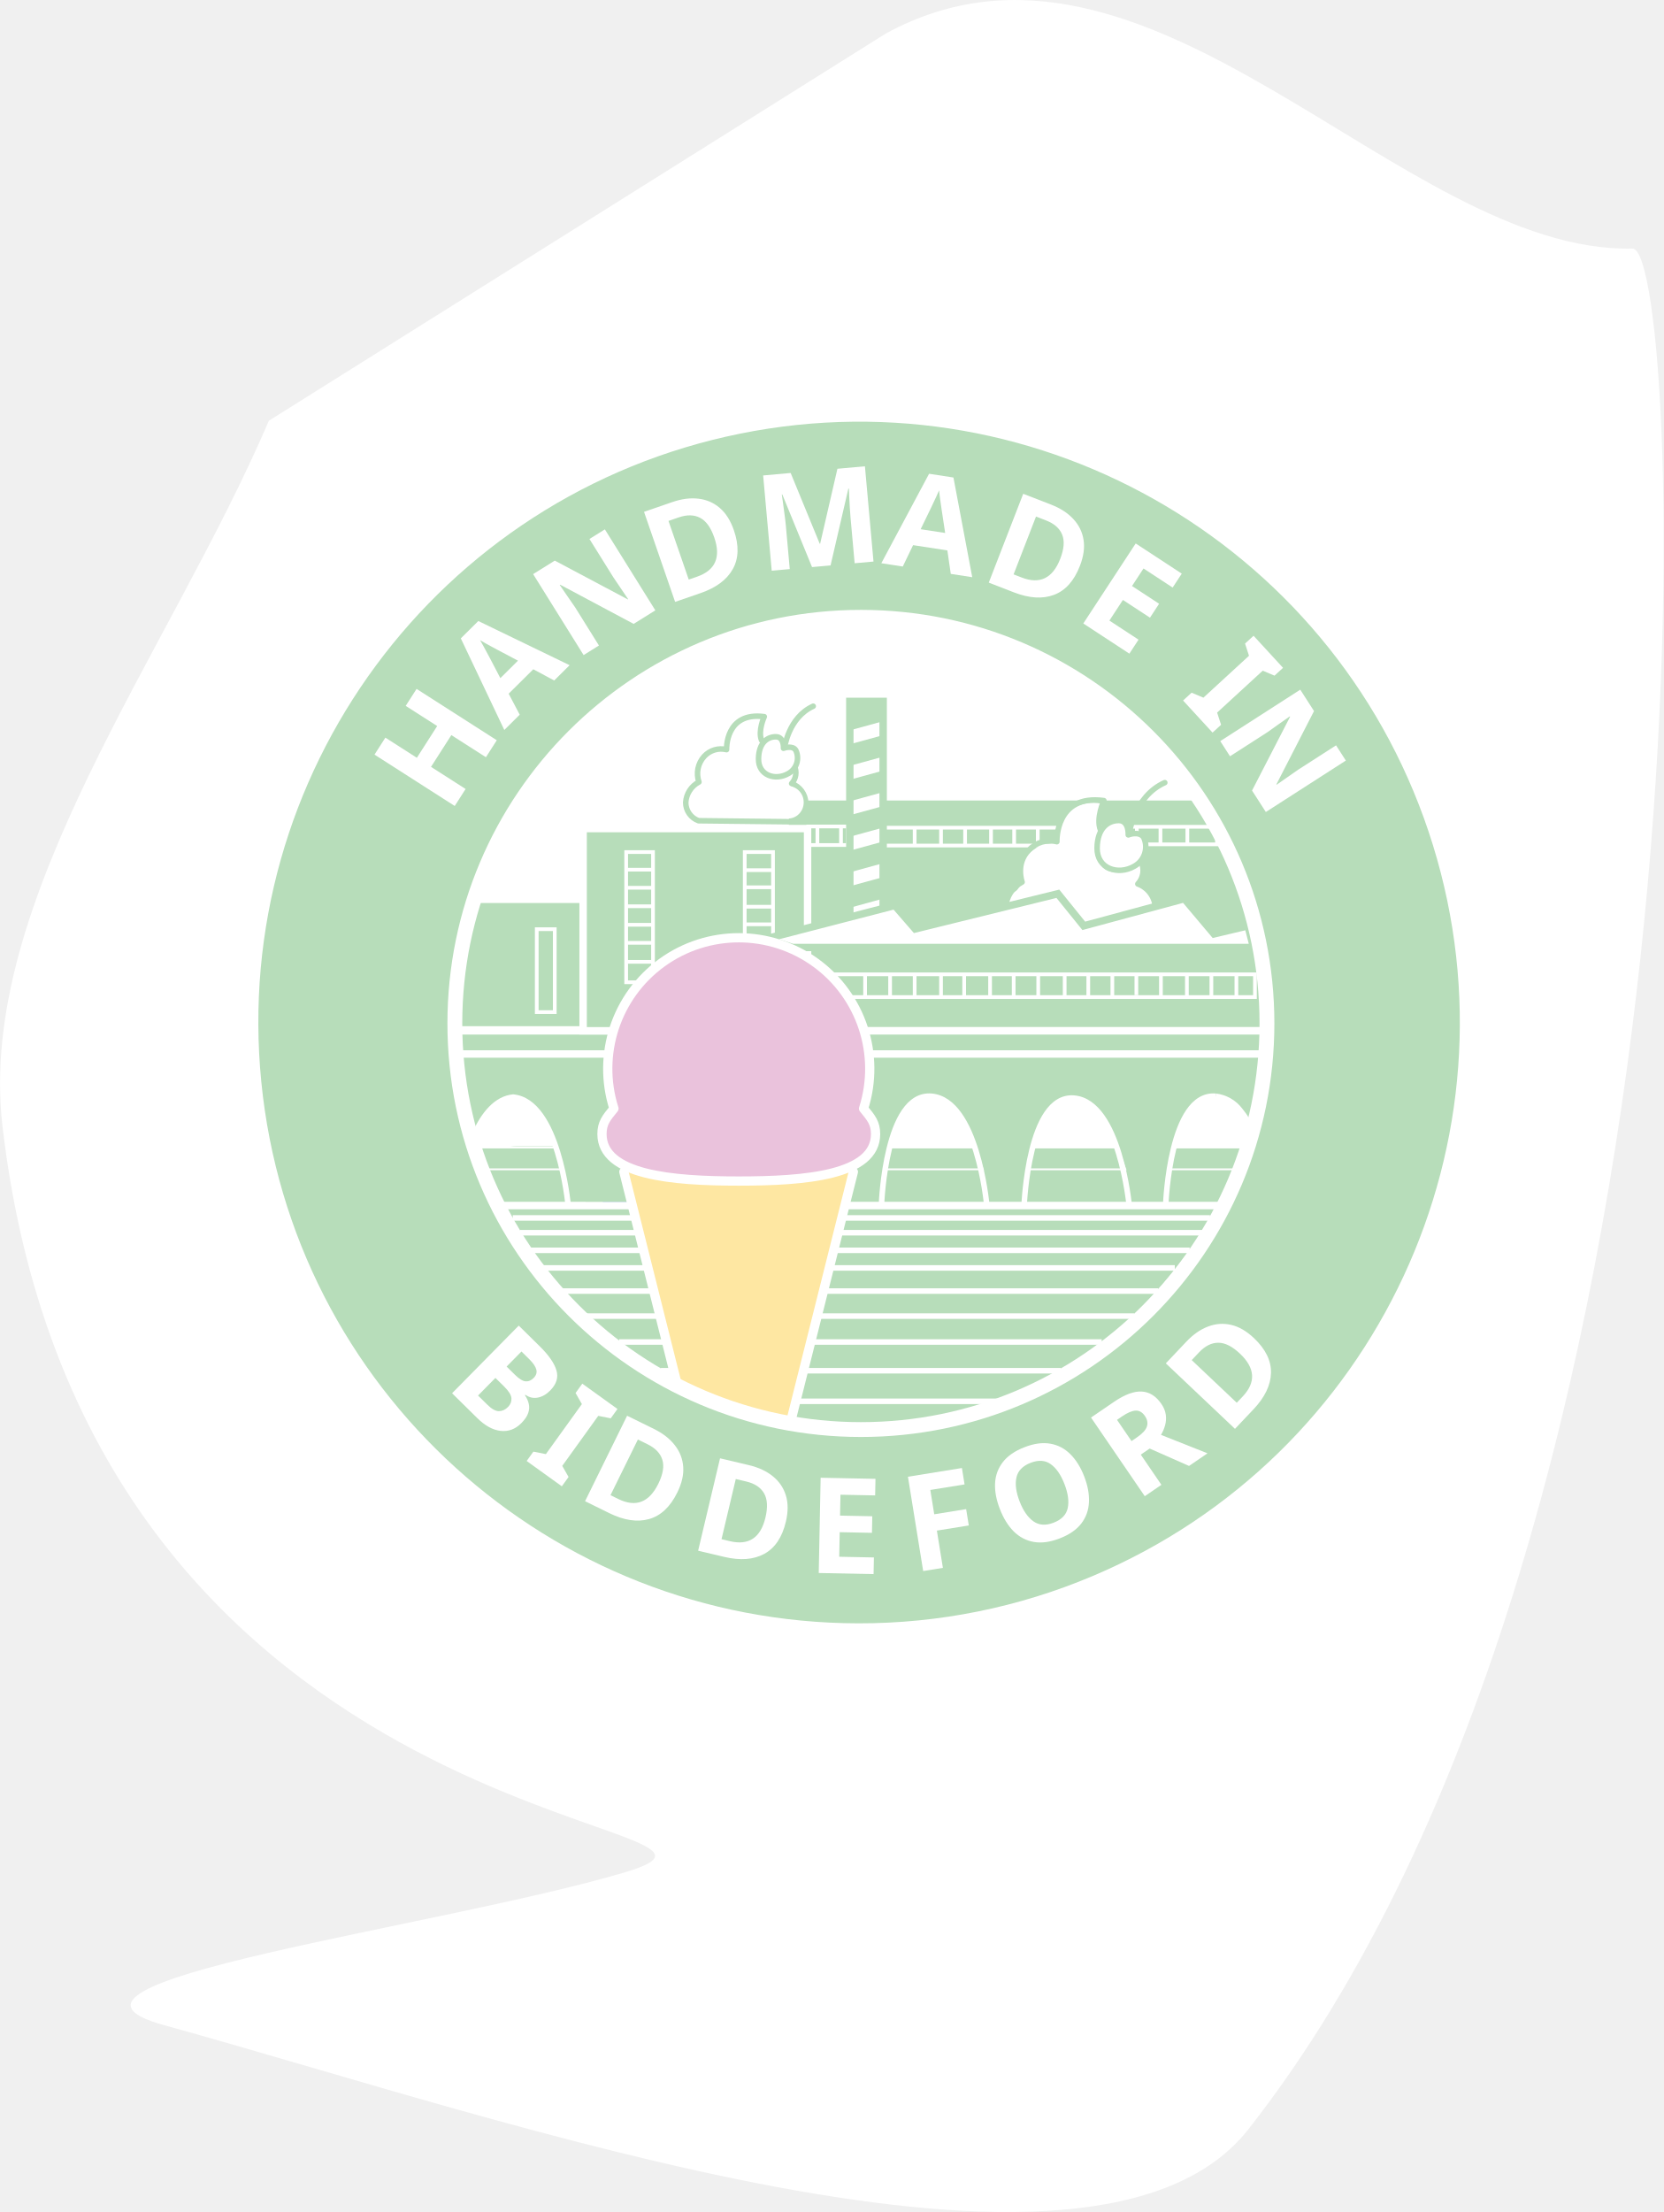
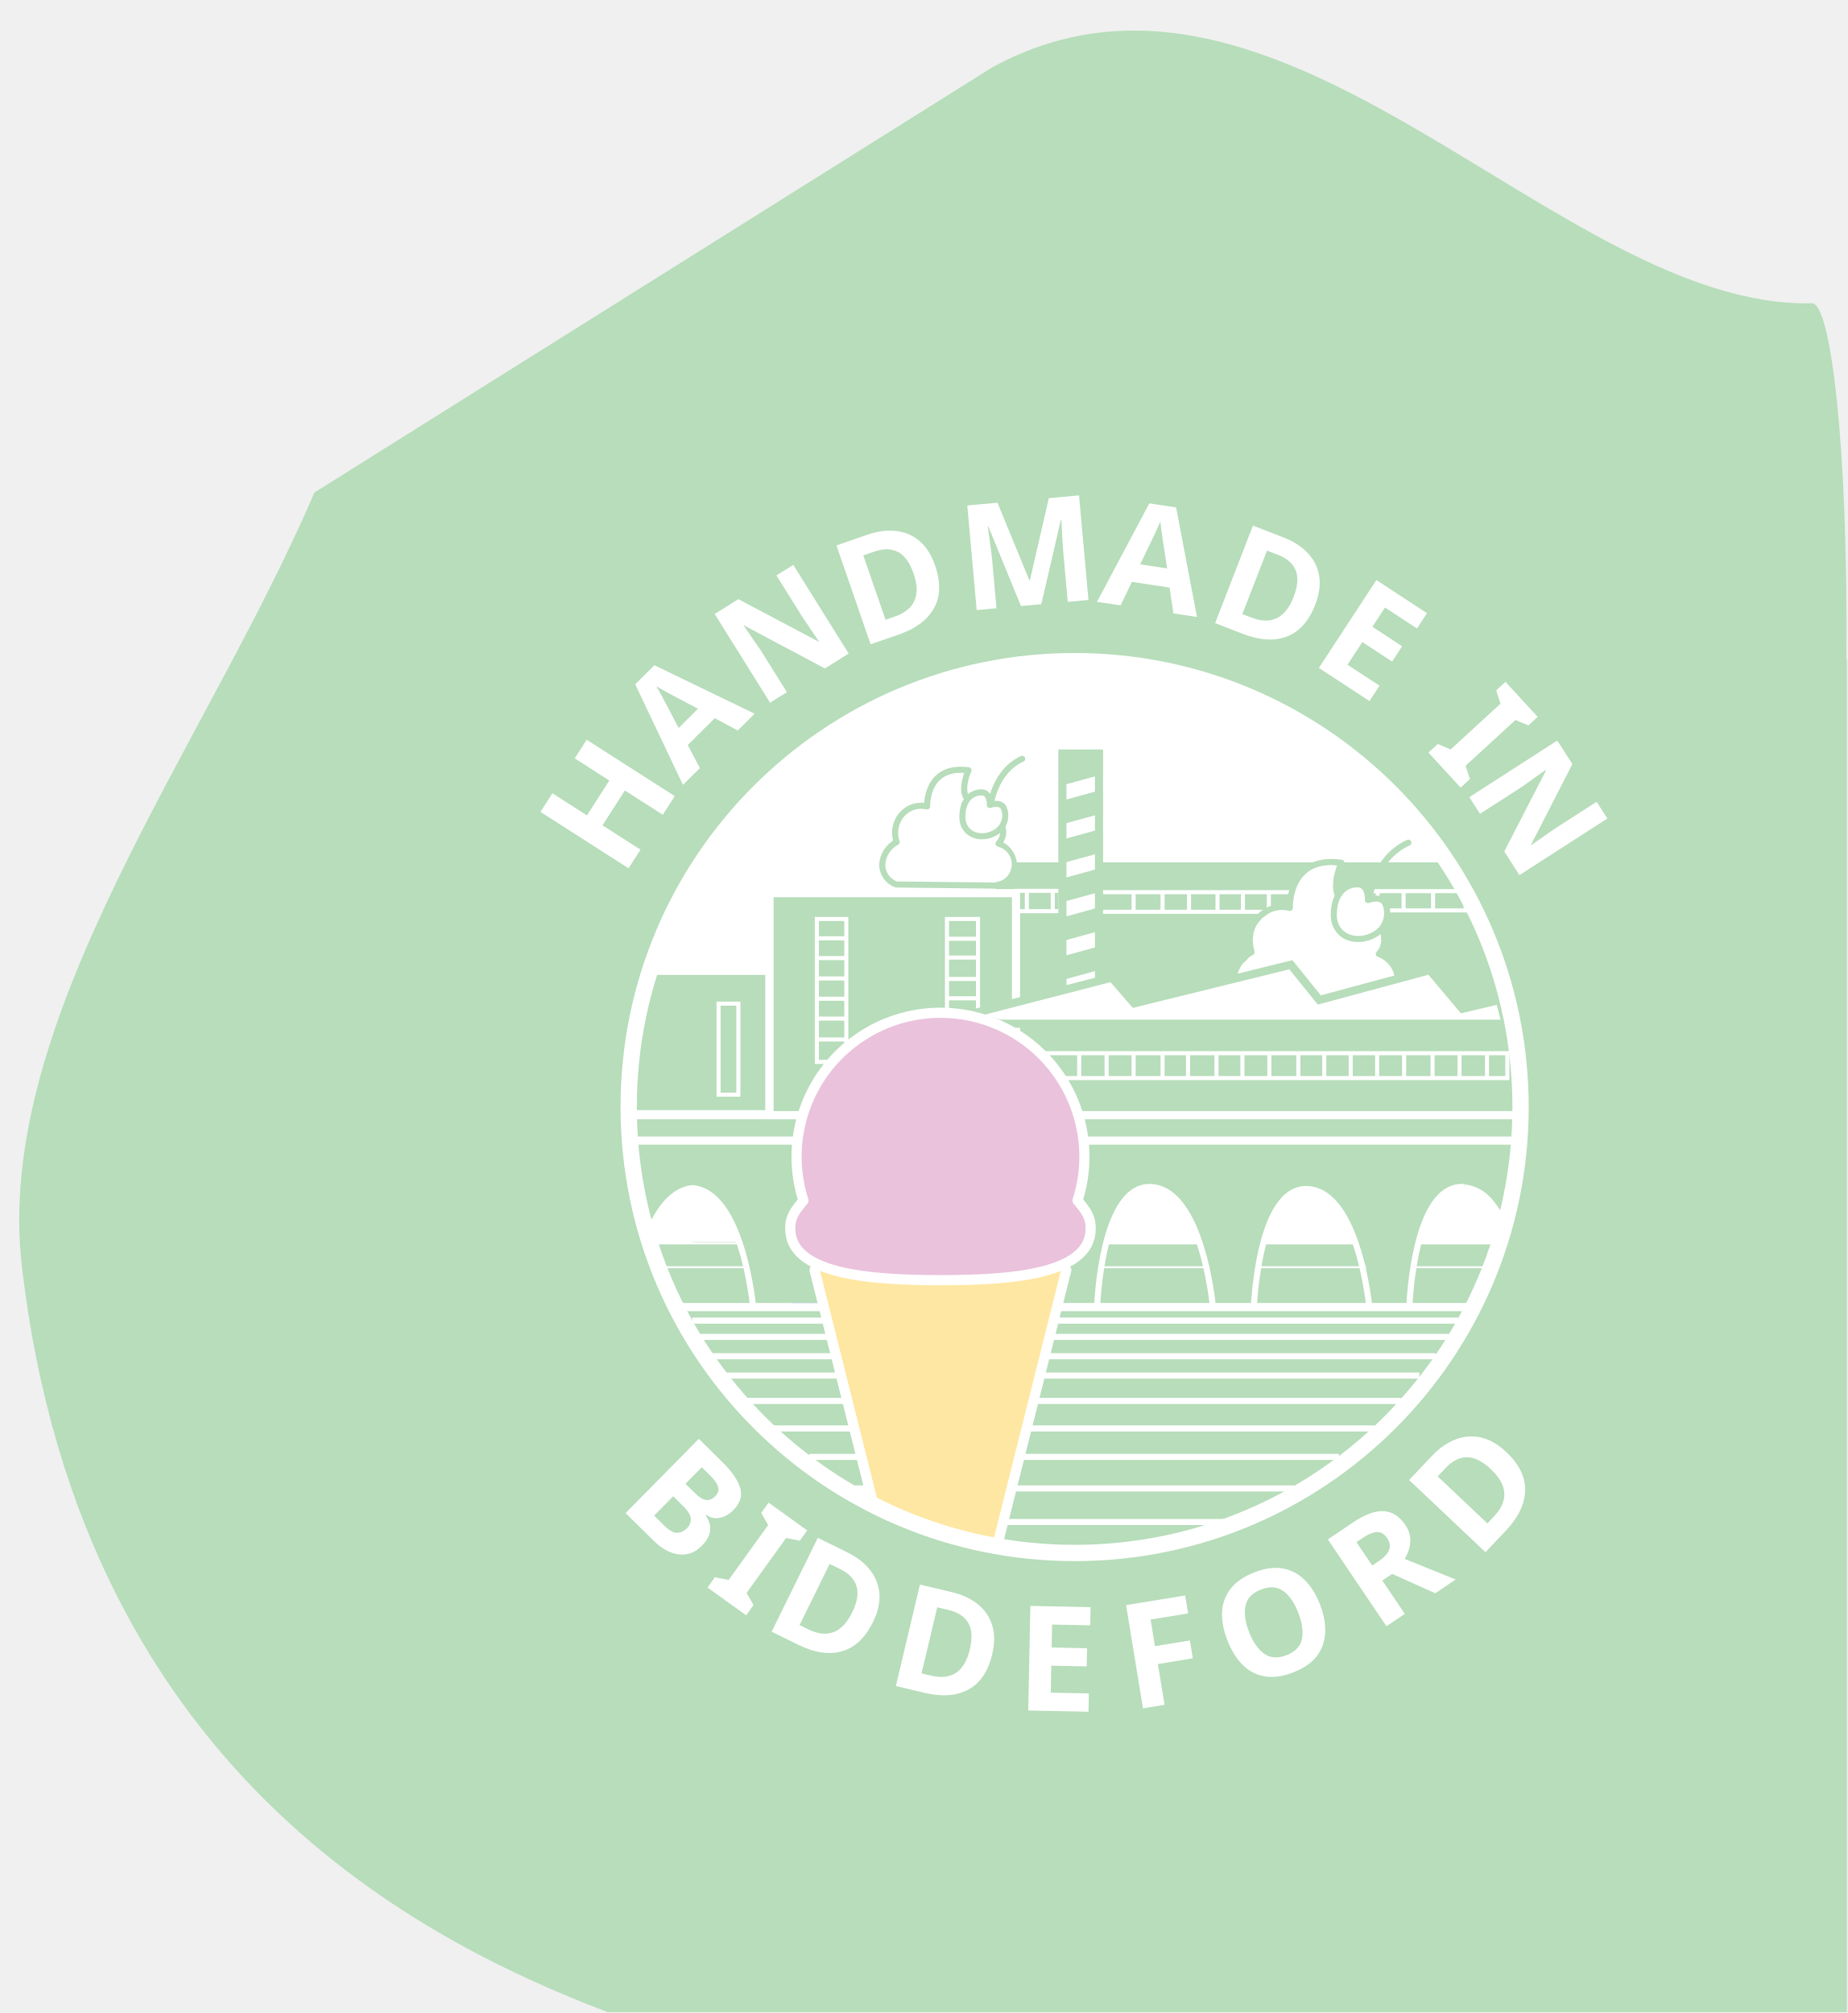
- <svg xmlns="http://www.w3.org/2000/svg" id="Layer_1" data-name="Layer 1" viewBox="0 0 318.49 423.41">
+ <svg xmlns="http://www.w3.org/2000/svg" id="Layer_1" data-name="Layer 1" viewBox="0 0 322.11 350.94">
  <defs>
-     <style>.cls-1,.cls-11,.cls-13,.cls-14,.cls-15,.cls-16,.cls-18,.cls-22{fill:none;}.cls-12,.cls-19,.cls-2,.cls-23,.cls-25{fill:#fff;}.cls-3{fill:#7f8081;}.cls-10,.cls-4,.cls-7,.cls-8,.cls-9{fill:#b7ddba;}.cls-5{fill:#6a92c7;}.cls-6{fill:#485ea4;}.cls-17,.cls-6{stroke:#010101;}.cls-10,.cls-11,.cls-12,.cls-13,.cls-14,.cls-15,.cls-18,.cls-19,.cls-22,.cls-6,.cls-7,.cls-8,.cls-9{stroke-miterlimit:10;}.cls-6,.cls-7{stroke-width:0.35px;}.cls-10,.cls-11,.cls-12,.cls-15,.cls-21,.cls-22,.cls-24,.cls-7,.cls-8,.cls-9{stroke:#fff;}.cls-17,.cls-18,.cls-19,.cls-8{stroke-width:1.42px;}.cls-11,.cls-12,.cls-13,.cls-9{stroke-width:0.71px;}.cls-10{stroke-width:1.43px;}.cls-13,.cls-14{stroke:#231f20;}.cls-14,.cls-15,.cls-16,.cls-23{stroke-width:1.06px;}.cls-16,.cls-18,.cls-19,.cls-23{stroke:#b7ddba;}.cls-16,.cls-17,.cls-21,.cls-23,.cls-24{stroke-linecap:round;stroke-linejoin:round;}.cls-17{fill:#f26342;}.cls-20{clip-path:url(#clip-path);}.cls-21{fill:#fee7a2;}.cls-21,.cls-24{stroke-width:1.77px;}.cls-22{stroke-width:2.84px;}.cls-24{fill:#eac2dc;}.cls-25{font-size:25.53px;font-family:Averta-Semibold, Averta;font-weight:700;}</style>
-     <clipPath id="clip-path" transform="translate(0 0)">
-       <circle class="cls-1" cx="164.82" cy="195.9" r="77.74" />
+     <style>.cls-1,.cls-12,.cls-14,.cls-15,.cls-16,.cls-17,.cls-19,.cls-23{fill:none;}.cls-2{clip-path:url(#clip-path);}.cls-10,.cls-11,.cls-3,.cls-8,.cls-9{fill:#b7ddba;}.cls-13,.cls-20,.cls-24,.cls-26,.cls-4{fill:#fff;}.cls-5{fill:#7f8081;}.cls-6{fill:#6a92c7;}.cls-7{fill:#485ea4;}.cls-18,.cls-7{stroke:#010101;}.cls-10,.cls-11,.cls-12,.cls-13,.cls-14,.cls-15,.cls-16,.cls-19,.cls-20,.cls-23,.cls-7,.cls-8,.cls-9{stroke-miterlimit:10;}.cls-7,.cls-8{stroke-width:0.35px;}.cls-10,.cls-11,.cls-12,.cls-13,.cls-16,.cls-22,.cls-23,.cls-25,.cls-8,.cls-9{stroke:#fff;}.cls-18,.cls-19,.cls-20,.cls-9{stroke-width:1.42px;}.cls-10,.cls-12,.cls-13,.cls-14{stroke-width:0.71px;}.cls-11{stroke-width:1.43px;}.cls-14,.cls-15{stroke:#231f20;}.cls-15,.cls-16,.cls-17,.cls-24{stroke-width:1.06px;}.cls-17,.cls-19,.cls-20,.cls-24{stroke:#b7ddba;}.cls-17,.cls-18,.cls-22,.cls-24,.cls-25{stroke-linecap:round;stroke-linejoin:round;}.cls-18{fill:#f26342;}.cls-21{clip-path:url(#clip-path-2);}.cls-22{fill:#fee7a2;}.cls-22,.cls-25{stroke-width:1.77px;}.cls-23{stroke-width:2.84px;}.cls-25{fill:#eac2dc;}.cls-26{font-size:25.53px;font-family:Averta-Semibold, Averta;font-weight:700;}</style>
+     <clipPath id="clip-path">
+       <rect class="cls-1" x="0.14" y="0.15" width="321.84" height="350.64" transform="translate(322.11 350.94) rotate(-180)" />
+     </clipPath>
+     <clipPath id="clip-path-2">
+       <circle class="cls-1" cx="187.34" cy="193" r="77.74" />
    </clipPath>
  </defs>
-   <path class="cls-2" d="M51.47,80.54c-19,44.41-56,91.77-51,135,16.23,139,155,132.28,119,142.9s-117.79,21-88.08,29.2C97,405.74,209.23,445.48,239,407.58c91.84-117,83.74-360.29,73.52-360C268.19,48.57,220-21,169.62,6.4" transform="translate(0 0)" />
-   <path class="cls-2" d="M132.65,157.25a12,12,0,0,1-1.38-2.26,5.93,5.93,0,0,1,.27-1.55c.6-1.85,2-2.82,2.26-4.74a6,6,0,0,1,1.13-3.2c1.15-1.25,3.78-.56,4.45-2.12a4.36,4.36,0,0,0,.19-.94,5.34,5.34,0,0,1,5.49-4.33,1,1,0,0,1,.62.21c.12.12-.09.33-.05.49.4,1.41,0,2.8-.22,4.26a5.15,5.15,0,0,0,1.25,4.19c1.06,1.05,2.76,1.09,4.22.78.54-.12,1.24-.2,1.51.28s-.09,1,0,1.46c.08.29-.62.61-.41.82.89.92,2.41,2.09,2.38,3.38a3.93,3.93,0,0,1-1.81,3.23c-1,.6-1.52,1.25-2.7,1.28-4,.09-8.67-.42-12.62-.32C135.3,158.21,133.94,158.72,132.65,157.25Z" transform="translate(0 0)" />
-   <rect class="cls-3" x="87.88" y="206.89" width="160.62" height="12.41" />
-   <rect class="cls-4" x="87" y="201.75" width="156.98" height="28.99" />
-   <polygon class="cls-5" points="130.86 231.25 115.27 231.25 116.16 223.08 130.86 223.08 130.86 231.25" />
-   <polygon class="cls-6" points="130.55 223.83 116.07 223.83 116.07 219.65 129.32 219.65 130.55 223.83" />
-   <path class="cls-2" d="M224.88,219.6a11,11,0,0,1,1.3-4.55,8.93,8.93,0,0,1,4.19-4.59,5.58,5.58,0,0,1,5.78,1,26.77,26.77,0,0,0,2.35,2.41,1.66,1.66,0,0,1,.55.47,1.37,1.37,0,0,1,.11.75,8.07,8.07,0,0,1-1.16,4.51Z" transform="translate(0 0)" />
-   <path class="cls-2" d="M197.61,219.66a10.79,10.79,0,0,1,2.19-5.85c1.14-1.68,2.63-3.35,4.64-3.69a5.62,5.62,0,0,1,3.87.93,12.18,12.18,0,0,1,2.92,2.81,9.18,9.18,0,0,1,.92,1.32c.76,1.4.89,3.08,1.66,4.47Z" transform="translate(0 0)" />
-   <path class="cls-2" d="M170.31,219.55a10.75,10.75,0,0,1,2.19-5.86c1.13-1.68,2.63-3.35,4.64-3.68a5.56,5.56,0,0,1,3.87.92,12.18,12.18,0,0,1,2.92,2.81,10,10,0,0,1,.92,1.32c.76,1.4.89,3.08,1.66,4.47Z" transform="translate(0 0)" />
-   <polygon class="cls-4" points="216.32 231.25 196.11 231.25 196.65 223.08 214.82 223.08 216.32 231.25" />
-   <polygon class="cls-7" points="215.44 223.83 196.65 223.83 197.81 219.65 213.94 219.65 215.44 223.83" />
-   <polygon class="cls-7" points="188.14 223.83 169.34 223.83 170.51 219.65 186.63 219.65 188.14 223.83" />
-   <polygon class="cls-4" points="243.54 231.25 223.33 231.25 223.86 223.08 242.03 223.08 243.54 231.25" />
-   <polygon class="cls-7" points="242.65 223.83 223.86 223.83 225.02 219.65 241.15 219.65 242.65 223.83" />
-   <rect class="cls-4" x="92.49" y="223.08" width="15.58" height="8.17" />
-   <path class="cls-2" d="M90.81,217.08a8,8,0,0,1,1.25-2.51,11.66,11.66,0,0,1,4.19-3.75,7.16,7.16,0,0,1,2.67-.51,3.59,3.59,0,0,1,1.8.38,7.82,7.82,0,0,1,1.72,1.77c.43.46.93.84,1.32,1.34a7.48,7.48,0,0,1,.77,1.35c.66,1.41,1.24,2.86,1.91,4.27H98.82C96.58,219.42,89.8,221.16,90.81,217.08Z" transform="translate(0 0)" />
-   <rect class="cls-2" x="90.84" y="116.47" width="148.21" height="55.08" />
-   <rect class="cls-8" x="150.33" y="152.52" width="91.95" height="44.79" />
-   <rect class="cls-8" x="86.47" y="172.14" width="25.17" height="25" />
-   <polygon class="cls-7" points="107.77 223.83 91.78 223.83 91.78 219.65 106.41 219.65 107.77 223.83" />
-   <rect class="cls-8" x="87" y="197.32" width="155.83" height="4.43" />
-   <rect class="cls-9" x="169.04" y="158.43" width="33.81" height="3.42" />
-   <rect class="cls-9" x="210.37" y="158.26" width="22.63" height="3.36" />
-   <rect class="cls-9" x="154.74" y="158.2" width="7.6" height="3.55" />
-   <path class="cls-10" d="M95.09,230.76h139A96.94,96.94,0,0,1,209.84,259c-21.58,17-63.71,25.27-98.42-5C103.82,247.37,102.93,241.74,95.09,230.76Z" transform="translate(0 0)" />
-   <path class="cls-2" d="M194,178.58c-1.22-.31-.78-1.44-1.06-2.67s-1.14-2.4-.4-3.56a4.23,4.23,0,0,1,1-1.23c.29-.2.62-.33.9-.53,1-.72,1.1-2.12,1.07-3.33s-.07-2.58.76-3.46a13.2,13.2,0,0,1,1.6-1.14,5.06,5.06,0,0,1,2.62-1.07,2.12,2.12,0,0,0,1.65-.81,4,4,0,0,0,.31-1.73,5.79,5.79,0,0,1,2.87-4.33,8,8,0,0,1,5.49-.93c.21,2.44-.5,4.91-.41,7.61,0,1.59-.43,3.4.66,4.56s2.64,1.08,4.07.86a20.6,20.6,0,0,0,3.53-1.37c-.36,1.56-.94,4.73.64,5,1.27.25.9.52,1,.88a6.05,6.05,0,0,1,.51,1.86c.12,1.88,0,4.17-1.62,5.09a5,5,0,0,1-2.06.48,112.18,112.18,0,0,1-12.3.28c-2-.07-4.05-.2-6.07-.37C197.26,178.58,195.6,179,194,178.58Z" transform="translate(0 0)" />
-   <rect class="cls-9" x="102.76" y="177.86" width="3.45" height="15.87" />
-   <rect class="cls-8" x="111.64" y="158.6" width="42.97" height="38.71" />
-   <rect class="cls-9" x="119.88" y="163.1" width="5.14" height="24.92" />
-   <rect class="cls-9" x="142.58" y="163.1" width="5.41" height="17.48" />
-   <line class="cls-11" x1="119.62" y1="166.47" x2="125.29" y2="166.47" />
-   <line class="cls-11" x1="119.79" y1="169.93" x2="125.02" y2="169.93" />
-   <line class="cls-11" x1="119.79" y1="173.47" x2="125.02" y2="173.47" />
-   <line class="cls-11" x1="119.71" y1="177.02" x2="124.94" y2="177.02" />
-   <line class="cls-11" x1="119.79" y1="180.47" x2="125.11" y2="180.47" />
-   <line class="cls-11" x1="119.88" y1="184.11" x2="124.85" y2="184.11" />
-   <line class="cls-12" x1="142.66" y1="166.56" x2="147.89" y2="166.56" />
-   <line class="cls-12" x1="142.4" y1="169.84" x2="148.07" y2="169.84" />
-   <line class="cls-12" x1="142.49" y1="173.56" x2="148.16" y2="173.56" />
-   <line class="cls-12" x1="142.49" y1="176.93" x2="148.07" y2="176.93" />
-   <line class="cls-11" x1="156.49" y1="158.49" x2="156.49" y2="161.77" />
-   <line class="cls-11" x1="161.01" y1="158.31" x2="161.01" y2="161.86" />
-   <line class="cls-11" x1="175.11" y1="158.49" x2="175.11" y2="161.95" />
-   <line class="cls-11" x1="180.16" y1="158.58" x2="180.16" y2="161.77" />
-   <line class="cls-12" x1="184.77" y1="158.49" x2="184.77" y2="161.86" />
-   <line class="cls-11" x1="189.73" y1="158.49" x2="189.73" y2="161.77" />
-   <line class="cls-11" x1="194.16" y1="158.49" x2="194.16" y2="161.86" />
-   <line class="cls-11" x1="198.68" y1="158.49" x2="198.68" y2="161.77" />
-   <line class="cls-11" x1="217.65" y1="158.49" x2="217.65" y2="161.5" />
-   <line class="cls-11" x1="222.17" y1="158.49" x2="222.17" y2="161.77" />
-   <line class="cls-11" x1="227.32" y1="158.49" x2="227.32" y2="161.77" />
-   <line class="cls-13" x1="146.74" y1="186.41" x2="146.74" y2="190.76" />
-   <line class="cls-13" x1="151.35" y1="186.5" x2="151.35" y2="190.76" />
-   <line class="cls-13" x1="156.58" y1="186.41" x2="156.58" y2="190.76" />
-   <line class="cls-13" x1="161.01" y1="186.5" x2="161.01" y2="190.76" />
-   <polygon class="cls-4" points="240.26 186.5 240.26 190.85 236.71 190.85 236.71 190.67 236.71 186.5 240.26 186.5" />
-   <polygon class="cls-4" points="236.71 190.67 236.71 190.85 231.92 190.85 231.92 190.58 231.92 186.5 236.71 186.5 236.71 190.67" />
-   <polygon class="cls-4" points="231.92 190.58 231.92 190.85 227.23 190.85 227.23 186.59 227.23 186.5 231.92 186.5 231.92 190.58" />
-   <polygon class="cls-4" points="227.23 186.59 227.23 190.85 222.26 190.85 222.26 190.58 222.26 186.5 227.23 186.5 227.23 186.59" />
-   <polygon class="cls-4" points="222.26 190.58 222.26 190.85 217.56 190.85 217.56 190.49 217.56 186.5 222.26 186.5 222.26 190.58" />
-   <polygon class="cls-4" points="217.56 190.49 217.56 190.85 212.96 190.85 212.96 190.67 212.96 186.5 217.56 186.5 217.56 190.49" />
-   <polygon class="cls-4" points="212.96 190.67 212.96 190.85 208.35 190.85 208.35 186.5 212.96 186.5 212.96 190.67" />
-   <polygon class="cls-4" points="208.35 186.5 208.35 190.85 203.82 190.85 203.82 190.76 203.82 186.5 208.35 186.5" />
-   <polygon class="cls-4" points="203.82 190.76 203.82 190.85 198.77 190.85 198.77 190.67 198.77 186.5 203.82 186.5 203.82 190.76" />
-   <polygon class="cls-4" points="198.77 190.67 198.77 190.85 194.07 190.85 194.07 190.76 194.07 186.5 198.77 186.5 198.77 190.67" />
-   <polygon class="cls-4" points="194.07 190.76 194.07 190.85 189.55 190.85 189.55 186.5 194.07 186.5 194.07 190.76" />
-   <polygon class="cls-4" points="189.55 186.5 189.55 190.85 184.59 190.85 184.59 190.76 184.59 186.5 189.55 186.5" />
-   <polygon class="cls-4" points="184.59 190.76 184.59 190.85 180.16 190.85 180.16 190.67 180.16 186.5 184.59 186.5 184.59 190.76" />
-   <polygon class="cls-4" points="180.16 190.67 180.16 190.85 175.1 190.85 175.1 190.67 175.1 186.5 180.16 186.5 180.16 190.67" />
-   <polygon class="cls-4" points="175.1 190.67 175.1 190.85 170.41 190.85 170.41 190.67 170.41 186.5 175.1 186.5 175.1 190.67" />
-   <polygon class="cls-4" points="170.41 190.67 170.41 190.85 165.62 190.85 165.62 186.5 170.41 186.5 170.41 190.67" />
-   <rect class="cls-4" x="142.04" y="186.5" width="23.58" height="4.34" />
-   <polygon class="cls-11" points="236.71 186.5 240.26 186.5 240.26 190.85 236.71 190.85 231.92 190.85 227.23 190.85 222.26 190.85 217.56 190.85 212.96 190.85 208.35 190.85 203.82 190.85 198.77 190.85 194.07 190.85 189.55 190.85 184.59 190.85 180.16 190.85 175.1 190.85 170.41 190.85 165.62 190.85 142.04 190.85 142.04 186.5 165.62 186.5 170.41 186.5 175.1 186.5 180.16 186.5 184.59 186.5 189.55 186.5 194.07 186.5 198.77 186.5 203.82 186.5 208.35 186.5 212.96 186.5 217.56 186.5 222.26 186.5 227.23 186.5 231.92 186.5 236.71 186.5" />
-   <polyline class="cls-11" points="165.62 186.41 165.62 186.5 165.62 190.85 165.62 190.94" />
-   <polyline class="cls-11" points="170.41 186.41 170.41 186.5 170.41 190.67" />
-   <line class="cls-11" x1="175.11" y1="186.5" x2="175.11" y2="190.67" />
-   <polyline class="cls-11" points="180.16 186.41 180.16 186.5 180.16 190.67" />
-   <line class="cls-11" x1="184.59" y1="186.5" x2="184.59" y2="190.76" />
-   <line class="cls-11" x1="189.55" y1="186.5" x2="189.55" y2="190.85" />
-   <line class="cls-11" x1="194.07" y1="186.5" x2="194.07" y2="190.76" />
-   <polyline class="cls-11" points="198.77 186.41 198.77 186.5 198.77 190.67" />
-   <line class="cls-11" x1="203.83" y1="186.5" x2="203.83" y2="190.76" />
-   <line class="cls-11" x1="208.35" y1="186.5" x2="208.35" y2="190.85" />
-   <polyline class="cls-11" points="212.96 186.41 212.96 186.5 212.96 190.67" />
-   <line class="cls-11" x1="217.56" y1="186.5" x2="217.56" y2="190.49" />
-   <line class="cls-11" x1="222.26" y1="186.5" x2="222.26" y2="190.58" />
-   <polyline class="cls-11" points="227.23 186.59 227.23 190.85 227.23 191.02" />
-   <polyline class="cls-11" points="231.92 186.32 231.92 186.5 231.92 190.58" />
-   <line class="cls-11" x1="236.71" y1="186.5" x2="236.71" y2="190.67" />
-   <path class="cls-14" d="M141.47,230.25s.78-21.29,9.53-20.58,10.59,20.58,10.59,20.58" transform="translate(0 0)" />
-   <line class="cls-15" x1="98.17" y1="233.13" x2="231.66" y2="233.13" />
-   <line class="cls-15" x1="99.58" y1="235.96" x2="230.6" y2="235.96" />
-   <line class="cls-15" x1="101.53" y1="239.33" x2="227.76" y2="239.33" />
-   <line class="cls-15" x1="103.84" y1="242.7" x2="224.92" y2="242.7" />
-   <line class="cls-15" x1="221.73" y1="247.13" x2="106.85" y2="247.13" />
-   <line class="cls-15" x1="217.12" y1="251.92" x2="111.99" y2="251.92" />
-   <line class="cls-15" x1="210.92" y1="256.88" x2="118.55" y2="256.88" />
-   <line class="cls-15" x1="203.12" y1="262.38" x2="126.53" y2="262.38" />
-   <line class="cls-15" x1="191.24" y1="268.23" x2="134.51" y2="268.23" />
-   <line class="cls-13" x1="213.04" y1="158.49" x2="213.04" y2="161.5" />
-   <path class="cls-16" d="M150.19,143.18s.74-5.85,5.5-8" transform="translate(0 0)" />
-   <path class="cls-4" d="M164.33,310.73a115,115,0,1,1,44.9-9.07A114.57,114.57,0,0,1,164.33,310.73Zm0-193.07a77.74,77.74,0,1,0,55,22.77A77.25,77.25,0,0,0,164.33,117.66Z" transform="translate(0 0)" />
-   <line class="cls-17" x1="195.6" y1="180.2" x2="218.07" y2="180.44" />
-   <path class="cls-15" d="M196.07,230.78s.78-21.29,9.53-20.58,10.59,20.58,10.59,20.58" transform="translate(0 0)" />
-   <path class="cls-15" d="M98.17,210c8.74.71,10.59,20.58,10.59,20.58" transform="translate(0 0)" />
-   <path class="cls-15" d="M223.19,230.42s.79-21.29,9.53-20.58" transform="translate(0 0)" />
-   <path class="cls-15" d="M168.77,230.42s.78-21.29,9.53-20.58,10.59,20.58,10.59,20.58" transform="translate(0 0)" />
-   <polyline class="cls-15" points="232.9 230.82 188.89 230.82 168.77 230.82 95.86 230.82" />
-   <path class="cls-15" d="M98.3,210c-3.28.27-5.74,3.35-7.34,6.94" transform="translate(0 0)" />
-   <path class="cls-15" d="M232.72,209.84a6.89,6.89,0,0,1,4.69,2.68,16.63,16.63,0,0,1,2.38,3.87" transform="translate(0 0)" />
-   <rect class="cls-4" x="162.7" y="134.2" width="6.38" height="46.27" />
-   <rect class="cls-2" x="162.52" y="152.57" width="6.65" height="2.57" transform="translate(-34.81 49.38) rotate(-15.35)" />
-   <rect class="cls-2" x="162.52" y="159.36" width="6.65" height="2.57" transform="translate(-36.61 49.62) rotate(-15.35)" />
-   <rect class="cls-2" x="162.52" y="166.16" width="6.65" height="2.57" transform="translate(-38.4 49.87) rotate(-15.35)" />
-   <rect class="cls-2" x="162.52" y="145.78" width="6.65" height="2.57" transform="translate(-33.01 49.14) rotate(-15.35)" />
-   <rect class="cls-2" x="162.52" y="138.99" width="6.65" height="2.57" transform="translate(-31.21 48.9) rotate(-15.35)" />
-   <rect class="cls-2" x="162.52" y="172.95" width="6.65" height="2.57" transform="translate(-40.2 50.11) rotate(-15.35)" />
-   <path class="cls-16" d="M145.8,141.69c-.73-1.8.52-4.51.52-4.51-7.51-1-7.22,6.31-7.22,6.31a4.37,4.37,0,0,0-4.29,1.3,4.89,4.89,0,0,0-1,4.9,4.77,4.77,0,0,0-2.53,3.92,3.72,3.72,0,0,0,2.46,3.49l18,.2a3.83,3.83,0,0,0,2.52-3.6,4.08,4.08,0,0,0-2.7-3.72,3.05,3.05,0,0,0,.5-3.41" transform="translate(0 0)" />
-   <path class="cls-2" d="M218.91,160.28a4.25,4.25,0,0,1-1.82,5.55c-3.08,1.76-7.12.44-7.09-3.49s2.21-5.3,4.17-5.28S216,159.8,216,159.8,218.09,159,218.91,160.28Z" transform="translate(0 0)" />
-   <path class="cls-16" d="M195.6,178.07a4.63,4.63,0,0,1-3.06-4.35,5.91,5.91,0,0,1,3.14-4.88s-1.29-3.56,1.3-6.11a5.48,5.48,0,0,1,5.36-1.62s-.37-9.15,9-7.86c0,0-1.56,3.38-.65,5.62" transform="translate(0 0)" />
-   <path class="cls-16" d="M218.07,178.32a4.77,4.77,0,0,0,3.13-4.48,5.08,5.08,0,0,0-3.36-4.64,3.8,3.8,0,0,0,.63-4.24" transform="translate(0 0)" />
-   <path class="cls-16" d="M216,159.8s.18-2.72-1.79-2.74-4.13,1.35-4.17,5.28,4,5.25,7.09,3.49a4.25,4.25,0,0,0,1.82-5.55C218.09,159,216,159.8,216,159.8Z" transform="translate(0 0)" />
-   <path class="cls-16" d="M216.15,159.74s.92-7.29,6.85-9.93" transform="translate(0 0)" />
-   <rect class="cls-4" x="112.11" y="215.25" width="14.42" height="14.77" />
-   <rect class="cls-18" x="162.7" y="134.26" width="6.38" height="46.27" />
-   <polygon class="cls-19" points="226.75 172.02 232.43 178.76 238.93 177.22 239.99 181.36 151.71 181.36 146.62 179.71 171.32 173.32 175.22 177.81 202.53 171.08 207.49 177.22 226.75 172.02" />
-   <circle class="cls-1" cx="164.82" cy="195.9" r="77.74" />
-   <g class="cls-20">
-     <path class="cls-21" d="M141.44,180.54m-22,43.77,17.79,70.93,1.15,4.6a3.12,3.12,0,0,0,6.05,0l18.95-75.53" transform="translate(0 0)" />
+   <g class="cls-2">
+     <path class="cls-3" d="M54.81,85.87,173,11.73c50.38-27.41,98.58,42.18,142.88,41.14,3.26-.08,6.31,24.61,6,62.07h3.66V356.27H244.11v-4.33H109c-32.5-12-94.64-40.88-105.17-131.06C-1.25,177.64,35.79,130.28,54.81,85.87Z" />
  </g>
-   <circle class="cls-1" cx="164.82" cy="195.9" r="77.74" />
-   <circle class="cls-22" cx="164.82" cy="195.9" r="77.74" />
-   <path class="cls-23" d="M150,143.23s.14-2.18-1.44-2.2-3.31,1.08-3.34,4.24,3.21,4.22,5.69,2.81a3.42,3.42,0,0,0,1.45-4.46C151.75,142.58,150,143.23,150,143.23Z" transform="translate(0 0)" />
-   <path class="cls-24" d="M117.54,212.2c-1.47,1.78-2.29,2.79-2.29,4.87,0,7.87,13.39,9,26.19,9s26.19-1.11,26.19-9c0-2.08-.83-3.09-2.3-4.87a25.08,25.08,0,1,0-47.79,0Zm45.87,11.05" transform="translate(0 0)" />
-   <text class="cls-25" transform="translate(85.82 156.21) rotate(-57.38)">H</text>
-   <text class="cls-25" transform="translate(96.55 139.73) rotate(-44.77)">A</text>
-   <text class="cls-25" transform="matrix(0.85, -0.53, 0.53, 0.85, 109.78, 126.61)">N</text>
-   <text class="cls-25" transform="translate(127.08 115.96) rotate(-19.05)">D</text>
-   <text class="cls-25" transform="matrix(1, -0.09, 0.09, 1, 145.45, 109.45)">M</text>
-   <text class="cls-25" transform="translate(168.73 107.81) rotate(8.73)">A</text>
-   <text class="cls-25" transform="translate(187.16 110.69) rotate(21.2)">D</text>
-   <text class="cls-25" transform="matrix(0.84, 0.55, -0.55, 0.84, 205.47, 118.08)">E</text>
-   <text class="cls-25" transform="translate(219.49 127.7) rotate(41.4)"> </text>
-   <text class="cls-25" transform="matrix(0.68, 0.74, -0.74, 0.68, 225.95, 133.49)">I</text>
-   <text class="cls-25" transform="matrix(0.54, 0.84, -0.84, 0.54, 232.38, 139.93)">N</text>
-   <text class="cls-25" transform="matrix(0.71, 0.7, -0.7, 0.71, 84.92, 265.08)">B</text>
-   <text class="cls-25" transform="translate(100.17 279.18) rotate(35.74)">I</text>
-   <text class="cls-25" transform="translate(109.95 286.34) rotate(26.2)">D</text>
-   <text class="cls-25" transform="matrix(0.97, 0.23, -0.23, 0.97, 131.43, 296.3)">D</text>
-   <text class="cls-25" transform="matrix(1, 0.02, -0.02, 1, 154.45, 301.05)">E</text>
-   <text class="cls-25" transform="matrix(0.99, -0.16, 0.16, 0.99, 174.47, 301.09)">F</text>
-   <text class="cls-25" transform="matrix(0.93, -0.36, 0.36, 0.93, 193.34, 297.9)">O</text>
-   <text class="cls-25" transform="translate(217.27 287.69) rotate(-34.35)">R</text>
-   <text class="cls-25" transform="translate(234.86 275.17) rotate(-46.57)">D</text>
-   <ellipse class="cls-2" cx="150.87" cy="153.58" rx="3" ry="3.1" />
+   <path class="cls-4" d="M155.16,154.36a12,12,0,0,1-1.37-2.26,5.85,5.85,0,0,1,.26-1.55c.6-1.86,2-2.83,2.27-4.75a6.07,6.07,0,0,1,1.12-3.19c1.16-1.25,3.78-.56,4.45-2.12a3.83,3.83,0,0,0,.2-1,5.31,5.31,0,0,1,5.49-4.32,1,1,0,0,1,.61.21c.12.12-.09.33,0,.49.4,1.41,0,2.8-.22,4.25a5.16,5.16,0,0,0,1.25,4.2c1.06,1,2.76,1.08,4.22.77.54-.11,1.23-.19,1.5.29s-.09,1,0,1.46c.08.29-.63.6-.42.82.9.92,2.41,2.09,2.38,3.37a3.89,3.89,0,0,1-1.81,3.23c-1,.61-1.51,1.26-2.7,1.29-4,.09-8.66-.42-12.62-.33C157.81,155.32,156.45,155.83,155.16,154.36Z" />
+   <rect class="cls-5" x="110.4" y="204" width="160.62" height="12.41" />
+   <rect class="cls-3" x="109.51" y="198.85" width="156.98" height="28.99" />
+   <polygon class="cls-6" points="153.37 228.35 137.79 228.35 138.68 220.19 153.37 220.19 153.37 228.35" />
+   <polygon class="cls-7" points="153.07 220.93 138.59 220.93 138.59 216.76 151.83 216.76 153.07 220.93" />
+   <path class="cls-4" d="M247.4,216.71a11,11,0,0,1,1.29-4.55,9,9,0,0,1,4.19-4.59,5.57,5.57,0,0,1,5.78,1A26.75,26.75,0,0,0,261,211a1.67,1.67,0,0,1,.54.48,1.36,1.36,0,0,1,.12.75,8.16,8.16,0,0,1-1.16,4.51Z" />
+   <path class="cls-4" d="M220.13,216.77a10.78,10.78,0,0,1,2.18-5.85c1.14-1.69,2.64-3.35,4.64-3.69a5.6,5.6,0,0,1,3.88.92,12.4,12.4,0,0,1,2.92,2.82,9.11,9.11,0,0,1,.91,1.32c.76,1.4.9,3.08,1.67,4.47Z" />
+   <path class="cls-4" d="M192.83,216.65A10.7,10.7,0,0,1,195,210.8c1.14-1.69,2.64-3.35,4.64-3.69a5.66,5.66,0,0,1,3.88.93,12.56,12.56,0,0,1,2.92,2.81,10,10,0,0,1,.91,1.32c.76,1.4.9,3.08,1.67,4.47Z" />
+   <polygon class="cls-3" points="238.84 228.35 218.63 228.35 219.16 220.19 237.33 220.19 238.84 228.35" />
+   <polygon class="cls-8" points="237.95 220.93 219.16 220.93 220.32 216.76 236.45 216.76 237.95 220.93" />
+   <polygon class="cls-8" points="210.65 220.93 191.86 220.93 193.02 216.76 209.15 216.76 210.65 220.93" />
+   <polygon class="cls-3" points="266.05 228.35 245.84 228.35 246.37 220.19 264.55 220.19 266.05 228.35" />
+   <polygon class="cls-8" points="265.17 220.93 246.37 220.93 247.54 216.76 263.66 216.76 265.17 220.93" />
+   <rect class="cls-3" x="115.01" y="220.19" width="15.58" height="8.17" />
+   <path class="cls-4" d="M113.32,214.19a8.23,8.23,0,0,1,1.26-2.51,11.54,11.54,0,0,1,4.18-3.75,6.78,6.78,0,0,1,2.67-.51,3.69,3.69,0,0,1,1.8.37,8.36,8.36,0,0,1,1.73,1.78c.42.46.93.84,1.31,1.33a7,7,0,0,1,.77,1.36c.67,1.4,1.25,2.86,1.91,4.26h-7.62C119.09,216.52,112.32,218.27,113.32,214.19Z" />
+   <rect class="cls-4" x="113.35" y="113.58" width="148.21" height="55.08" />
+   <rect class="cls-9" x="172.85" y="149.63" width="91.95" height="44.79" />
+   <rect class="cls-9" x="108.98" y="169.25" width="25.17" height="25" />
+   <polygon class="cls-8" points="130.29 220.93 114.3 220.93 114.3 216.76 128.93 216.76 130.29 220.93" />
+   <rect class="cls-9" x="109.51" y="194.42" width="155.83" height="4.43" />
+   <rect class="cls-10" x="191.55" y="155.54" width="33.81" height="3.42" />
+   <rect class="cls-10" x="232.88" y="155.36" width="22.63" height="3.36" />
+   <rect class="cls-10" x="177.26" y="155.3" width="7.6" height="3.55" />
+   <path class="cls-11" d="M117.61,227.87h139a97.08,97.08,0,0,1-24.25,28.21c-21.57,17-63.71,25.27-98.42-5C126.34,244.48,125.44,238.84,117.61,227.87Z" />
+   <path class="cls-4" d="M216.55,175.69c-1.23-.31-.78-1.44-1.07-2.67s-1.14-2.4-.4-3.56a4.13,4.13,0,0,1,1-1.23c.28-.2.61-.33.89-.53,1-.72,1.1-2.12,1.07-3.33s-.07-2.58.76-3.47a15.52,15.52,0,0,1,1.61-1.14,4.93,4.93,0,0,1,2.61-1.06,2.1,2.1,0,0,0,1.65-.81,4.16,4.16,0,0,0,.32-1.73,5.77,5.77,0,0,1,2.87-4.34,7.94,7.94,0,0,1,5.49-.92c.2,2.44-.51,4.91-.41,7.6.05,1.6-.43,3.41.66,4.57s2.64,1.07,4.06.86a21.11,21.11,0,0,0,3.53-1.37c-.36,1.56-.93,4.73.64,5,1.28.25.9.51,1,.88a6,6,0,0,1,.51,1.85c.12,1.88,0,4.18-1.61,5.1a4.86,4.86,0,0,1-2.07.47,109.75,109.75,0,0,1-12.3.28c-2-.06-4.05-.2-6.07-.36C219.77,175.69,218.12,176.08,216.55,175.69Z" />
+   <rect class="cls-10" x="125.27" y="174.97" width="3.45" height="15.87" />
+   <rect class="cls-9" x="134.15" y="155.71" width="42.97" height="38.71" />
+   <rect class="cls-10" x="142.4" y="160.21" width="5.14" height="24.92" />
+   <rect class="cls-10" x="165.09" y="160.21" width="5.41" height="17.48" />
+   <line class="cls-12" x1="142.13" y1="163.58" x2="147.81" y2="163.58" />
+   <line class="cls-12" x1="142.31" y1="167.03" x2="147.54" y2="167.03" />
+   <line class="cls-12" x1="142.31" y1="170.58" x2="147.54" y2="170.58" />
+   <line class="cls-12" x1="142.22" y1="174.12" x2="147.45" y2="174.12" />
+   <line class="cls-12" x1="142.31" y1="177.58" x2="147.63" y2="177.58" />
+   <line class="cls-12" x1="142.4" y1="181.22" x2="147.36" y2="181.22" />
+   <line class="cls-13" x1="165.18" y1="163.66" x2="170.41" y2="163.66" />
+   <line class="cls-13" x1="164.91" y1="166.94" x2="170.59" y2="166.94" />
+   <line class="cls-13" x1="165" y1="170.67" x2="170.67" y2="170.67" />
+   <line class="cls-13" x1="165" y1="174.04" x2="170.59" y2="174.04" />
+   <line class="cls-12" x1="179.01" y1="155.6" x2="179.01" y2="158.88" />
+   <line class="cls-12" x1="183.53" y1="155.42" x2="183.53" y2="158.97" />
+   <line class="cls-12" x1="197.62" y1="155.6" x2="197.62" y2="159.05" />
+   <line class="cls-12" x1="202.67" y1="155.69" x2="202.67" y2="158.88" />
+   <line class="cls-13" x1="207.28" y1="155.6" x2="207.28" y2="158.97" />
+   <line class="cls-12" x1="212.25" y1="155.6" x2="212.25" y2="158.88" />
+   <line class="cls-12" x1="216.68" y1="155.6" x2="216.68" y2="158.97" />
+   <line class="cls-12" x1="221.2" y1="155.6" x2="221.2" y2="158.88" />
+   <line class="cls-12" x1="240.17" y1="155.6" x2="240.17" y2="158.61" />
+   <line class="cls-12" x1="244.69" y1="155.6" x2="244.69" y2="158.88" />
+   <line class="cls-12" x1="249.83" y1="155.6" x2="249.83" y2="158.88" />
+   <line class="cls-14" x1="169.26" y1="183.52" x2="169.26" y2="187.86" />
+   <line class="cls-14" x1="173.87" y1="183.61" x2="173.87" y2="187.86" />
+   <line class="cls-14" x1="179.1" y1="183.52" x2="179.1" y2="187.86" />
+   <line class="cls-14" x1="183.53" y1="183.61" x2="183.53" y2="187.86" />
+   <polygon class="cls-3" points="262.77 183.61 262.77 187.95 259.23 187.95 259.23 187.77 259.23 183.61 262.77 183.61" />
+   <polygon class="cls-3" points="259.23 187.77 259.23 187.95 254.44 187.95 254.44 187.69 254.44 183.61 259.23 183.61 259.23 187.77" />
+   <polygon class="cls-3" points="254.44 187.69 254.44 187.95 249.74 187.95 249.74 183.7 249.74 183.61 254.44 183.61 254.44 187.69" />
+   <polygon class="cls-3" points="249.74 183.7 249.74 187.95 244.78 187.95 244.78 187.69 244.78 183.61 249.74 183.61 249.74 183.7" />
+   <polygon class="cls-3" points="244.78 187.69 244.78 187.95 240.08 187.95 240.08 187.6 240.08 183.61 244.78 183.61 244.78 187.69" />
+   <polygon class="cls-3" points="240.08 187.6 240.08 187.95 235.47 187.95 235.47 187.77 235.47 183.61 240.08 183.61 240.08 187.6" />
+   <polygon class="cls-3" points="235.47 187.77 235.47 187.95 230.86 187.95 230.86 183.61 235.47 183.61 235.47 187.77" />
+   <polygon class="cls-3" points="230.86 183.61 230.86 187.95 226.34 187.95 226.34 187.86 226.34 183.61 230.86 183.61" />
+   <polygon class="cls-3" points="226.34 187.86 226.34 187.95 221.29 187.95 221.29 187.77 221.29 183.61 226.34 183.61 226.34 187.86" />
+   <polygon class="cls-3" points="221.29 187.77 221.29 187.95 216.59 187.95 216.59 187.86 216.59 183.61 221.29 183.61 221.29 187.77" />
+   <polygon class="cls-3" points="216.59 187.86 216.59 187.95 212.07 187.95 212.07 183.61 216.59 183.61 216.59 187.86" />
+   <polygon class="cls-3" points="212.07 183.61 212.07 187.95 207.1 187.95 207.1 187.86 207.1 183.61 212.07 183.61" />
+   <polygon class="cls-3" points="207.1 187.86 207.1 187.95 202.67 187.95 202.67 187.77 202.67 183.61 207.1 183.61 207.1 187.86" />
+   <polygon class="cls-3" points="202.67 187.77 202.67 187.95 197.62 187.95 197.62 187.77 197.62 183.61 202.67 183.61 202.67 187.77" />
+   <polygon class="cls-3" points="197.62 187.77 197.62 187.95 192.92 187.95 192.92 187.77 192.92 183.61 197.62 183.61 197.62 187.77" />
+   <polygon class="cls-3" points="192.92 187.77 192.92 187.95 188.14 187.95 188.14 183.61 192.92 183.61 192.92 187.77" />
+   <rect class="cls-3" x="164.56" y="183.61" width="23.58" height="4.34" />
+   <polygon class="cls-12" points="259.23 183.61 262.77 183.61 262.77 187.95 259.23 187.95 254.44 187.95 249.74 187.95 244.78 187.95 240.08 187.95 235.47 187.95 230.86 187.95 226.34 187.95 221.29 187.95 216.59 187.95 212.07 187.95 207.1 187.95 202.67 187.95 197.62 187.95 192.92 187.95 188.14 187.95 164.56 187.95 164.56 183.61 188.14 183.61 192.92 183.61 197.62 183.61 202.67 183.61 207.1 183.61 212.07 183.61 216.59 183.61 221.29 183.61 226.34 183.61 230.86 183.61 235.47 183.61 240.08 183.61 244.78 183.61 249.74 183.61 254.44 183.61 259.23 183.61" />
+   <polyline class="cls-12" points="188.14 183.52 188.14 183.61 188.14 187.95 188.14 188.04" />
+   <polyline class="cls-12" points="192.92 183.52 192.92 183.61 192.92 187.77" />
+   <line class="cls-12" x1="197.62" y1="183.61" x2="197.62" y2="187.77" />
+   <polyline class="cls-12" points="202.67 183.52 202.67 183.61 202.67 187.77" />
+   <line class="cls-12" x1="207.11" y1="183.61" x2="207.11" y2="187.86" />
+   <line class="cls-12" x1="212.07" y1="183.61" x2="212.07" y2="187.95" />
+   <line class="cls-12" x1="216.59" y1="183.61" x2="216.59" y2="187.86" />
+   <polyline class="cls-12" points="221.29 183.52 221.29 183.61 221.29 187.77" />
+   <line class="cls-12" x1="226.34" y1="183.61" x2="226.34" y2="187.86" />
+   <line class="cls-12" x1="230.86" y1="183.61" x2="230.86" y2="187.95" />
+   <polyline class="cls-12" points="235.47 183.52 235.47 183.61 235.47 187.77" />
+   <line class="cls-12" x1="240.08" y1="183.61" x2="240.08" y2="187.6" />
+   <line class="cls-12" x1="244.78" y1="183.61" x2="244.78" y2="187.69" />
+   <polyline class="cls-12" points="249.74 183.7 249.74 187.95 249.74 188.13" />
+   <polyline class="cls-12" points="254.44 183.43 254.44 183.61 254.44 187.69" />
+   <line class="cls-12" x1="259.23" y1="183.61" x2="259.23" y2="187.77" />
+   <path class="cls-15" d="M164,227.35s.79-21.29,9.53-20.58,10.59,20.58,10.59,20.58" />
+   <line class="cls-16" x1="120.68" y1="230.23" x2="254.17" y2="230.23" />
+   <line class="cls-16" x1="122.1" y1="233.07" x2="253.11" y2="233.07" />
+   <line class="cls-16" x1="124.05" y1="236.44" x2="250.27" y2="236.44" />
+   <line class="cls-16" x1="126.35" y1="239.81" x2="247.44" y2="239.81" />
+   <line class="cls-16" x1="244.25" y1="244.24" x2="129.37" y2="244.24" />
+   <line class="cls-16" x1="239.64" y1="249.03" x2="134.51" y2="249.03" />
+   <line class="cls-16" x1="233.43" y1="253.99" x2="141.07" y2="253.99" />
+   <line class="cls-16" x1="225.63" y1="259.49" x2="149.05" y2="259.49" />
+   <line class="cls-16" x1="213.75" y1="265.34" x2="157.02" y2="265.34" />
+   <line class="cls-14" x1="235.56" y1="155.6" x2="235.56" y2="158.61" />
+   <path class="cls-17" d="M172.7,140.29s.74-5.85,5.5-8" />
+   <path class="cls-3" d="M186.85,307.83a115,115,0,1,1,44.89-9.07A114.62,114.62,0,0,1,186.85,307.83Zm0-193.06a77.74,77.74,0,1,0,55,22.77A77.23,77.23,0,0,0,186.85,114.77Z" />
+   <line class="cls-18" x1="218.11" y1="177.3" x2="240.58" y2="177.55" />
+   <path class="cls-16" d="M218.59,227.88s.78-21.28,9.52-20.57,10.6,20.57,10.6,20.57" />
+   <path class="cls-16" d="M120.68,207.13c8.75.71,10.59,20.58,10.59,20.58" />
+   <path class="cls-16" d="M245.71,227.53s.78-21.29,9.53-20.58" />
+   <path class="cls-16" d="M191.28,227.53s.79-21.29,9.53-20.58,10.6,20.58,10.6,20.58" />
+   <polyline class="cls-16" points="255.41 227.93 211.41 227.93 191.28 227.93 118.38 227.93" />
+   <path class="cls-16" d="M120.81,207.13c-3.28.26-5.73,3.34-7.34,6.94" />
+   <path class="cls-16" d="M255.24,207a6.89,6.89,0,0,1,4.69,2.68,17,17,0,0,1,2.38,3.87" />
+   <rect class="cls-3" x="185.21" y="131.31" width="6.38" height="46.27" />
+   <rect class="cls-4" x="185.03" y="149.68" width="6.65" height="2.57" transform="translate(-33.24 55.24) rotate(-15.35)" />
+   <rect class="cls-4" x="185.03" y="156.47" width="6.65" height="2.57" transform="translate(-35.04 55.48) rotate(-15.35)" />
+   <rect class="cls-4" x="185.03" y="163.26" width="6.65" height="2.57" transform="translate(-36.83 55.72) rotate(-15.35)" />
+   <rect class="cls-4" x="185.03" y="142.89" width="6.65" height="2.57" transform="translate(-31.44 54.99) rotate(-15.35)" />
+   <rect class="cls-4" x="185.03" y="136.1" width="6.65" height="2.57" transform="translate(-29.64 54.75) rotate(-15.35)" />
+   <rect class="cls-4" x="185.03" y="170.05" width="6.65" height="2.57" transform="translate(-38.63 55.96) rotate(-15.35)" />
+   <path class="cls-17" d="M168.32,138.79c-.73-1.79.52-4.5.52-4.5-7.52-1-7.22,6.31-7.22,6.31a4.4,4.4,0,0,0-4.3,1.29,4.91,4.91,0,0,0-1,4.91,4.75,4.75,0,0,0-2.52,3.92,3.69,3.69,0,0,0,2.45,3.48l18,.2a3.82,3.82,0,0,0,2.52-3.59,4.09,4.09,0,0,0-2.7-3.73,3,3,0,0,0,.51-3.4" />
+   <path class="cls-4" d="M241.42,157.39a4.25,4.25,0,0,1-1.81,5.55c-3.08,1.76-7.13.44-7.09-3.5s2.2-5.29,4.17-5.27,1.79,2.74,1.79,2.74l.18-.06C239.2,156.68,240.75,156.32,241.42,157.39Z" />
+   <path class="cls-17" d="M218.11,175.18a4.63,4.63,0,0,1-3.06-4.35A5.91,5.91,0,0,1,218.2,166s-1.3-3.57,1.3-6.12a5.47,5.47,0,0,1,5.35-1.61s-.37-9.16,9-7.86c0,0-1.56,3.38-.65,5.61" />
+   <path class="cls-17" d="M240.58,175.42a4.75,4.75,0,0,0,3.14-4.47,5.1,5.1,0,0,0-3.36-4.65s1.65-1.45.62-4.24" />
+   <path class="cls-17" d="M238.48,156.91s.17-2.72-1.79-2.74-4.14,1.34-4.17,5.27,4,5.26,7.09,3.5a4.25,4.25,0,0,0,1.81-5.55c-.67-1.07-2.22-.71-2.76-.54Z" />
+   <path class="cls-17" d="M238.66,156.85s.92-7.29,6.86-9.94" />
+   <rect class="cls-3" x="134.63" y="212.36" width="14.42" height="14.77" />
+   <rect class="cls-19" x="185.21" y="131.37" width="6.38" height="46.27" />
+   <polygon class="cls-20" points="249.27 169.13 254.94 175.87 261.44 174.33 262.51 178.47 174.22 178.47 169.14 176.81 193.84 170.43 197.74 174.92 225.04 168.19 230 174.33 249.27 169.13" />
+   <circle class="cls-1" cx="187.34" cy="193" r="77.74" />
+   <g class="cls-21">
+     <path class="cls-22" d="M164,177.64m-22,43.78,17.79,70.93,1.16,4.6a3.12,3.12,0,0,0,6,0l18.94-75.53" />
+   </g>
+   <circle class="cls-1" cx="187.34" cy="193" r="77.74" />
+   <circle class="cls-23" cx="187.34" cy="193" r="77.74" />
+   <path class="cls-24" d="M172.56,140.34s.14-2.18-1.44-2.2-3.32,1.08-3.35,4.24,3.22,4.21,5.69,2.8a3.4,3.4,0,0,0,1.46-4.45C174.26,139.69,172.56,140.34,172.56,140.34Z" />
+   <path class="cls-25" d="M140.06,209.3c-1.47,1.78-2.3,2.8-2.3,4.88,0,7.86,13.39,9,26.19,9s26.19-1.12,26.19-9c0-2.08-.82-3.1-2.29-4.88a25.09,25.09,0,1,0-47.79,0Zm45.86,11" />
+   <text class="cls-26" transform="translate(108.34 153.31) rotate(-57.38)">H</text>
+   <text class="cls-26" transform="translate(119.06 136.83) rotate(-44.77)">A</text>
+   <text class="cls-26" transform="translate(132.3 123.72) rotate(-31.98)">N</text>
+   <text class="cls-26" transform="translate(149.6 113.07) rotate(-19.05)">D</text>
+   <text class="cls-26" transform="matrix(1, -0.09, 0.09, 1, 167.97, 106.56)">M</text>
+   <text class="cls-26" transform="matrix(0.99, 0.15, -0.15, 0.99, 191.24, 104.92)">A</text>
+   <text class="cls-26" transform="translate(209.69 107.8) rotate(21.21)">D</text>
+   <text class="cls-26" transform="matrix(0.84, 0.55, -0.55, 0.84, 227.99, 115.18)">E</text>
+   <text class="cls-26" transform="translate(242 124.8) rotate(41.4)"> </text>
+   <text class="cls-26" transform="translate(248.47 130.6) rotate(47.45)">I</text>
+   <text class="cls-26" transform="translate(254.9 137.04) rotate(57.25)">N</text>
+   <text class="cls-26" transform="matrix(0.71, 0.7, -0.7, 0.71, 107.43, 262.18)">B</text>
+   <text class="cls-26" transform="translate(122.68 276.29) rotate(35.74)">I</text>
+   <text class="cls-26" transform="translate(132.46 283.45) rotate(26.2)">D</text>
+   <text class="cls-26" transform="matrix(0.97, 0.23, -0.23, 0.97, 153.95, 293.41)">D</text>
+   <text class="cls-26" transform="matrix(1, 0.02, -0.02, 1, 176.96, 298.16)">E</text>
+   <text class="cls-26" transform="translate(196.99 298.2) rotate(-9.3)">F</text>
+   <text class="cls-26" transform="matrix(0.93, -0.36, 0.36, 0.93, 215.88, 295)">O</text>
+   <text class="cls-26" transform="matrix(0.83, -0.56, 0.56, 0.83, 239.79, 284.8)">R</text>
+   <text class="cls-26" transform="matrix(0.69, -0.73, 0.73, 0.69, 257.38, 272.28)">D</text>
+   <ellipse class="cls-4" cx="173.38" cy="150.68" rx="3" ry="3.1" />
</svg>
